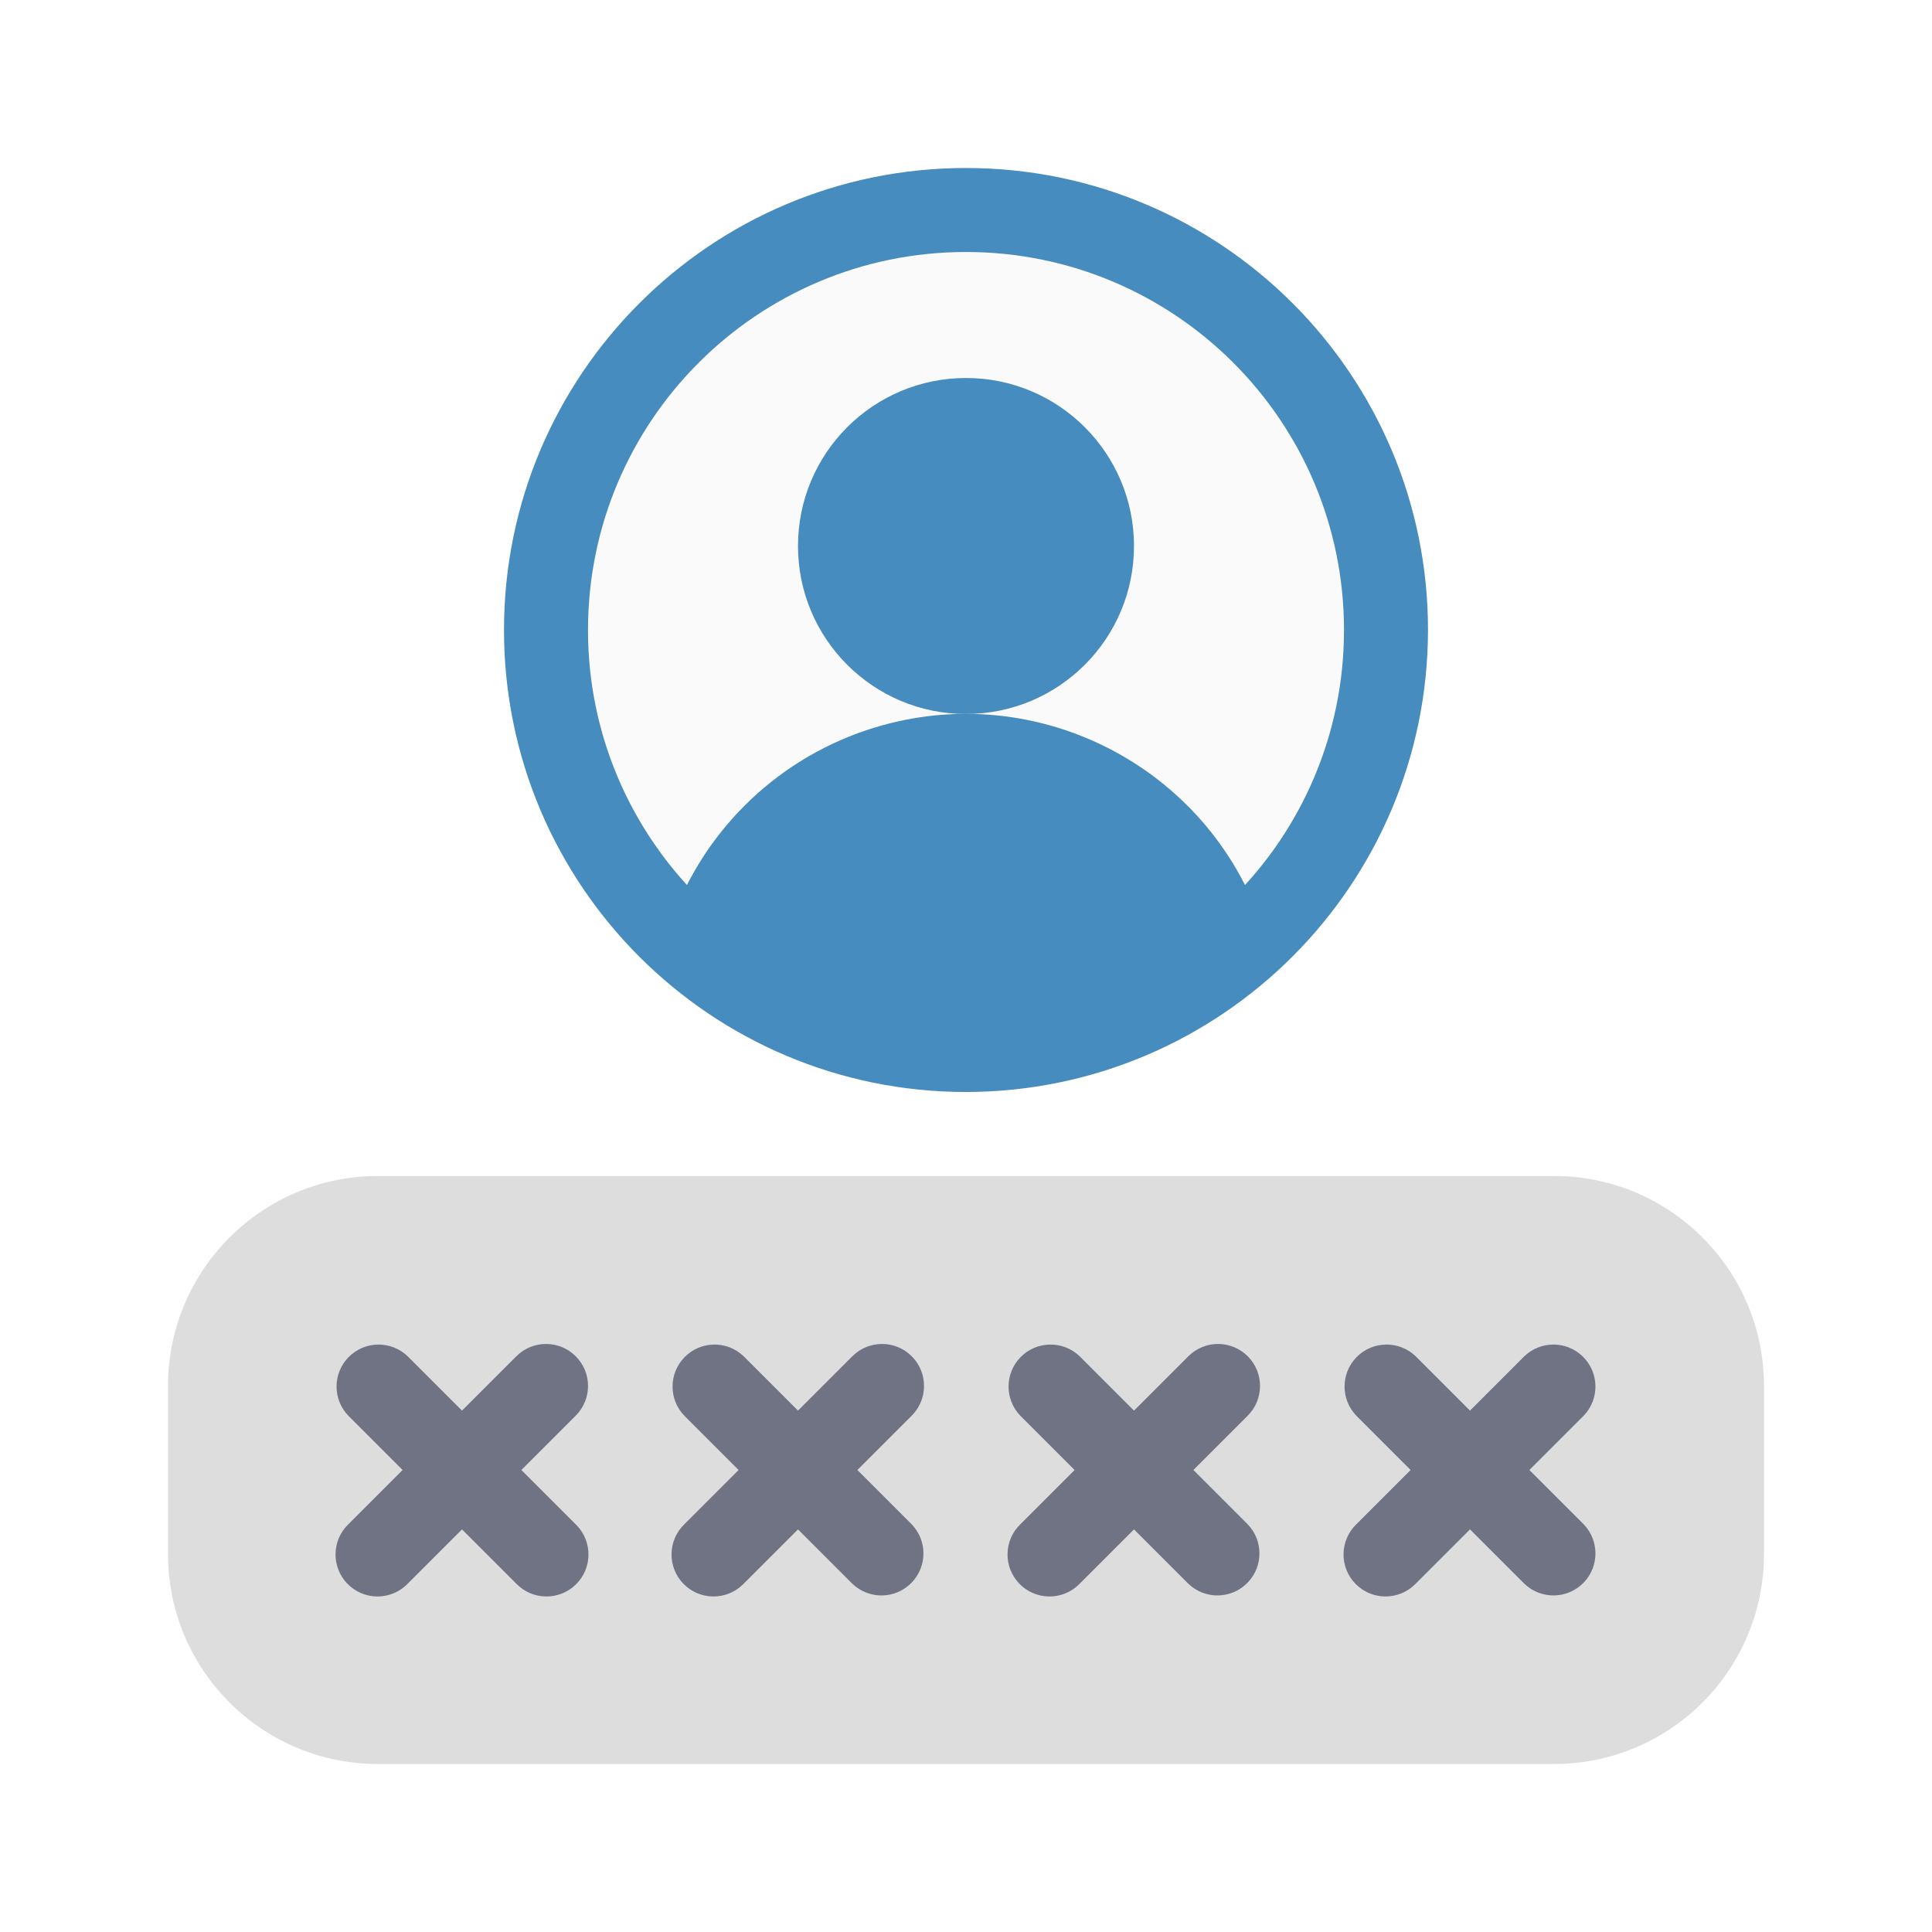
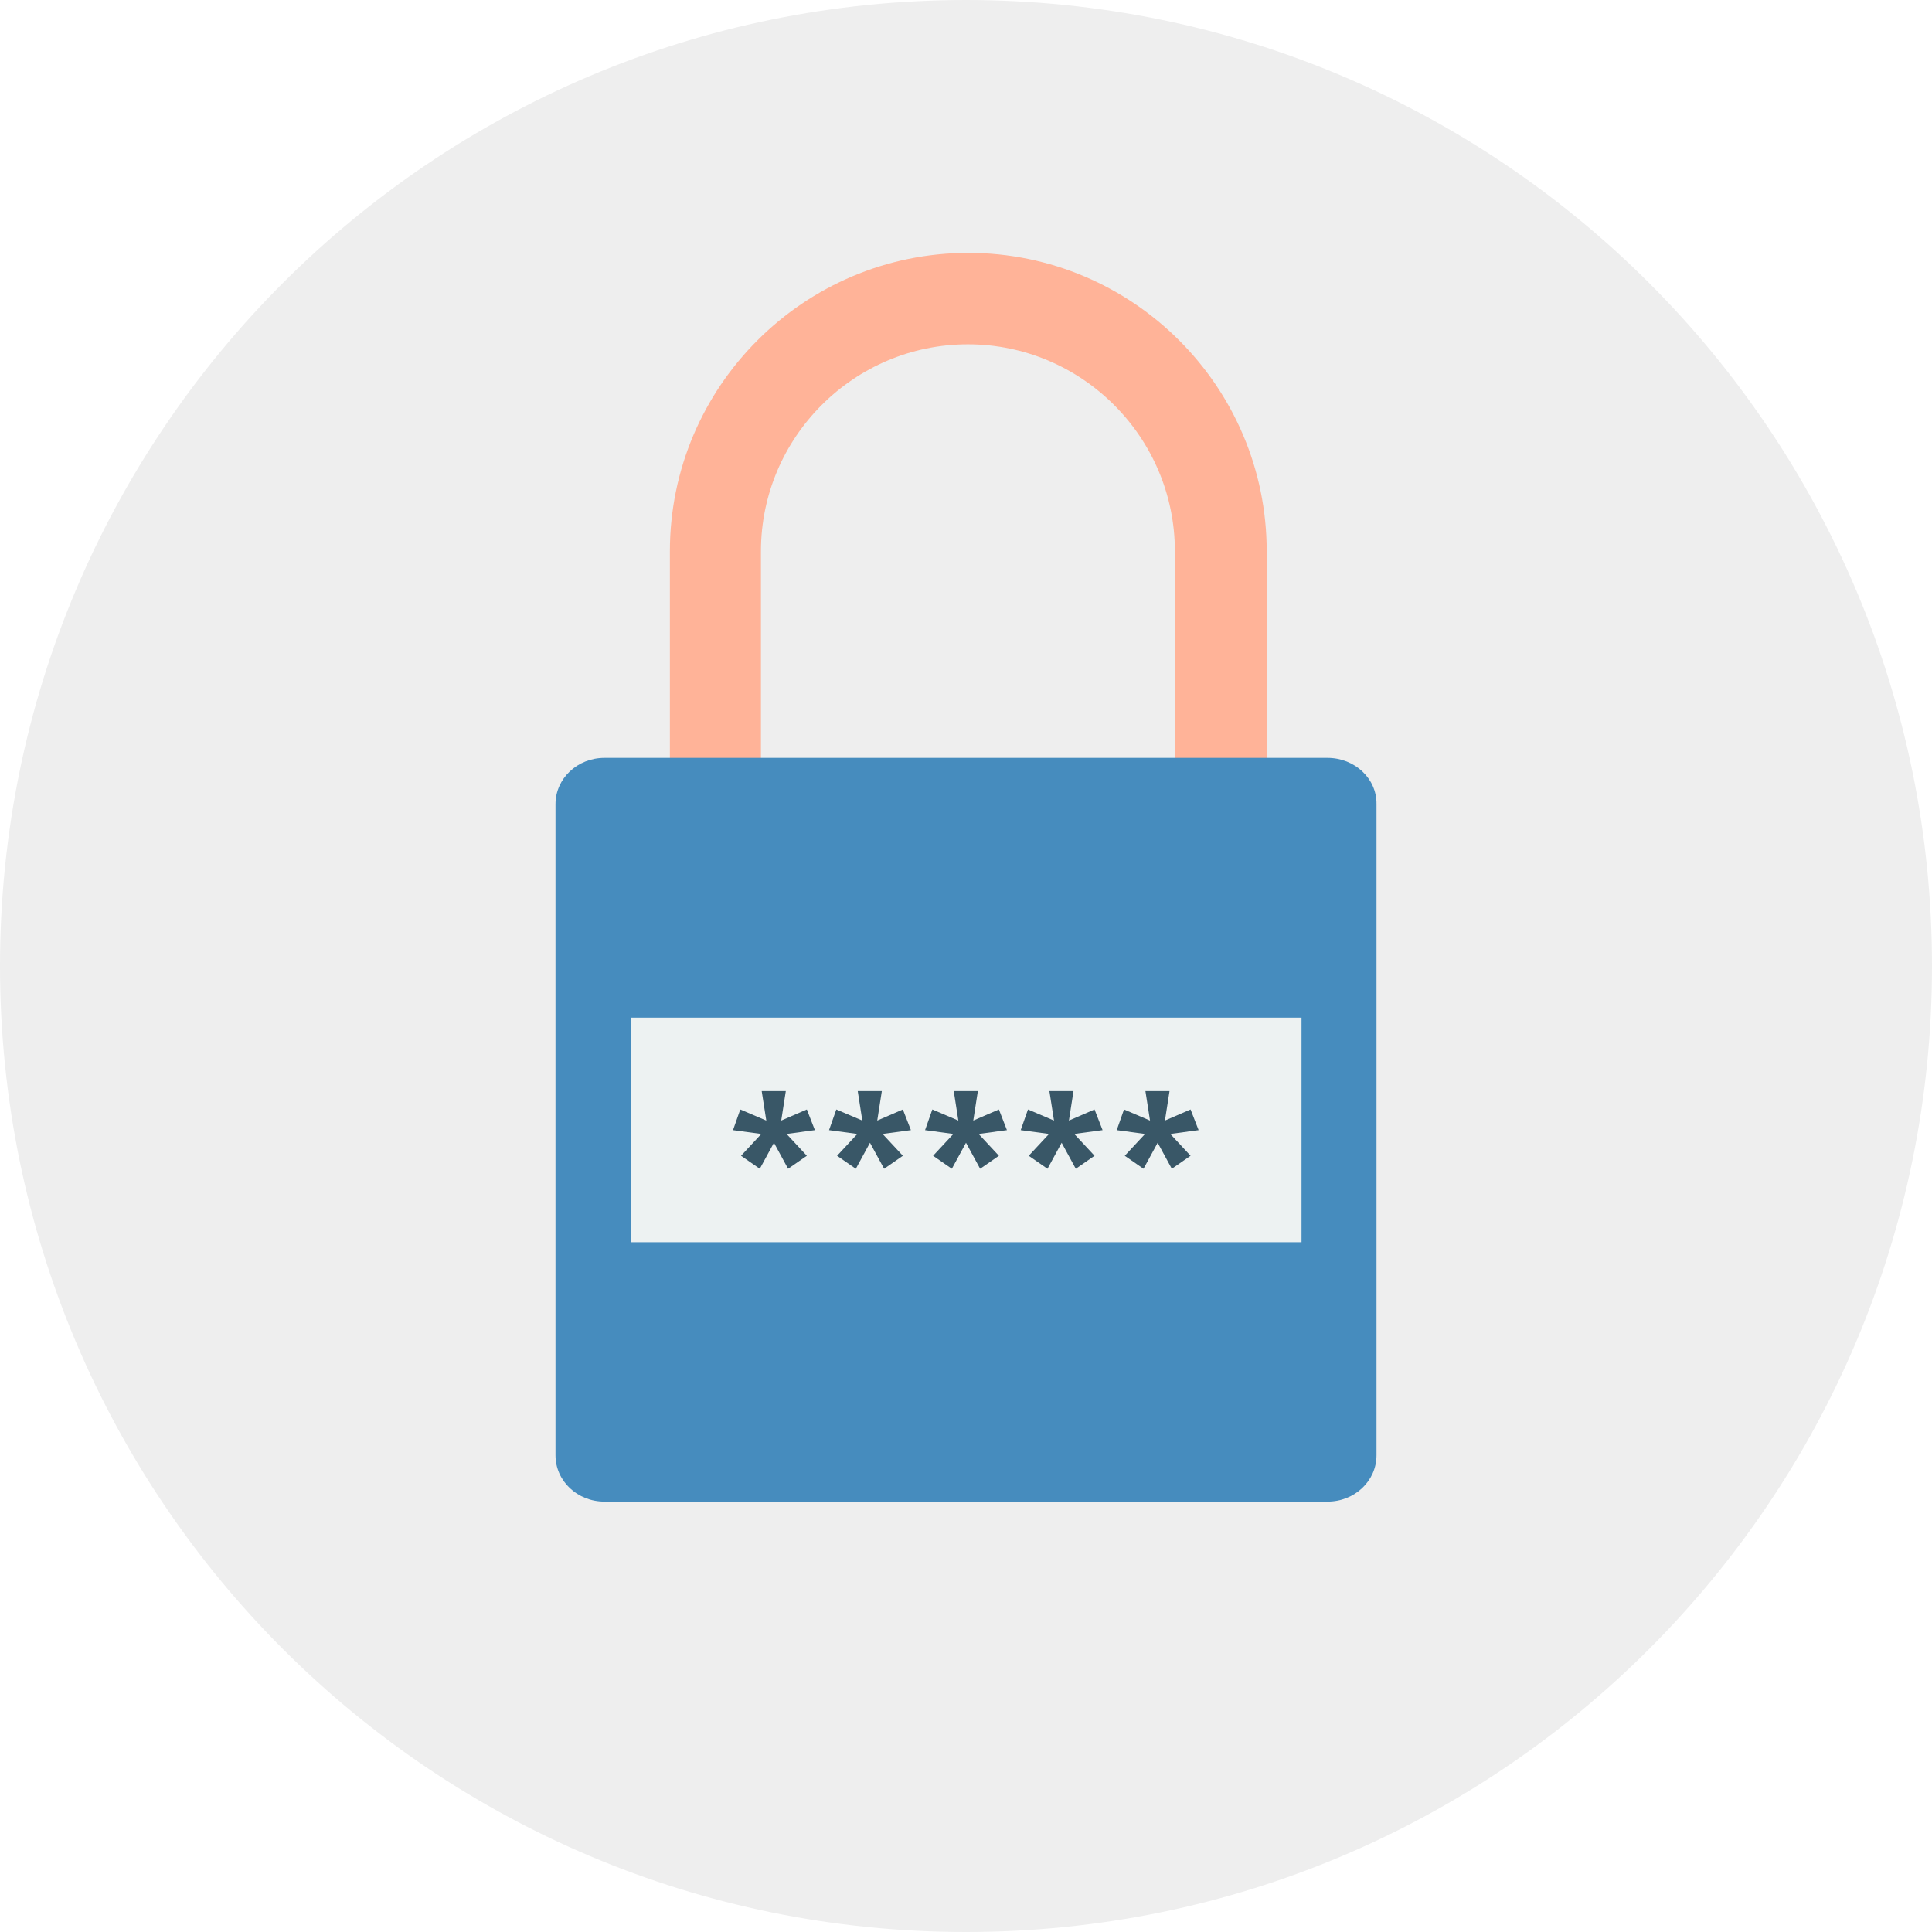
- <svg xmlns="http://www.w3.org/2000/svg" version="1.1" id="Capa_1" x="0px" y="0px" viewBox="0 0 490.667 490.667" style="enable-background:new 0 0 490.667 490.667;" xml:space="preserve">
-   <path style="fill:transparent;" d="M53.333,0h384c29.455,0,53.333,23.878,53.333,53.333v384c0,29.455-23.878,53.333-53.333,53.333h-384  C23.878,490.667,0,466.789,0,437.333v-384C0,23.878,23.878,0,53.333,0z" />
-   <path style="fill:#ddd;" d="M96,298.667h298.667C424.122,298.667,448,322.545,448,352v42.667  C448,424.122,424.122,448,394.667,448H96c-29.455,0-53.333-23.878-53.333-53.333V352C42.667,322.545,66.545,298.667,96,298.667z" />
-   <circle style="fill:#FAFAFA;" cx="245.333" cy="160" r="106.667" />
+ <svg xmlns="http://www.w3.org/2000/svg" version="1.1" id="Layer_1" x="0px" y="0px" viewBox="0 0 505 505" style="enable-background:new 0 0 505 505;" xml:space="preserve">
+   <circle style="fill:#eee;" cx="252.5" cy="252.5" r="252.5" />
+   <path style="fill:#ffb398;" d="M198.9,204.1v-60c0-29.8,24.3-54.1,54.1-54.1s54.1,24.3,54.1,54.1v60h24v-60c0-43-35-78-78-78  s-78,35-78,78v60H198.9z" />
+   <path style="fill:#468cbe;" d="M347,198.1H158c-7.1,0-12.8,5.4-12.8,12.1v170.2c0,6.7,5.7,12.1,12.8,12.1h189  c7.1,0,12.8-5.4,12.8-12.1V210.2C359.9,203.5,354.1,198.1,347,198.1z" />
+   <rect x="164.9" y="266" style="fill:#EDF2F2;" width="175.3" height="58.7" />
  <g>
-     <path style="fill:#468cbe;" d="M245.333,277.333C180.532,277.333,128,224.801,128,160S180.532,42.667,245.333,42.667   S362.667,95.199,362.667,160C362.584,224.767,310.101,277.251,245.333,277.333z M245.333,64c-53.019,0-96,42.981-96,96   s42.981,96,96,96s96-42.981,96-96S298.353,64,245.333,64z" />
-     <circle style="fill:#468cbe;" cx="245.333" cy="138.667" r="42.667" />
-     <path style="fill:#468cbe;" d="M245.333,266.667c28.264,0.031,55.377-11.191,75.349-31.189c-14-41.62-59.089-64.011-100.71-50.01   c-23.575,7.93-42.08,26.436-50.01,50.01C189.941,255.481,217.062,266.704,245.333,266.667z" />
-   </g>
-   <g>
-     <path style="fill:#707384" d="M146.219,344.448c-4.165-4.164-10.917-4.164-15.083,0l-13.803,13.803l-13.781-13.781   c-4.237-4.093-10.99-3.975-15.083,0.262c-3.993,4.134-3.993,10.687,0,14.821l13.781,13.781l-13.781,13.781   c-4.237,4.093-4.355,10.845-0.262,15.083c4.093,4.237,10.845,4.354,15.083,0.262c0.089-0.086,0.176-0.173,0.262-0.262   l13.781-13.781l13.781,13.781c4.093,4.237,10.845,4.354,15.083,0.262c4.237-4.093,4.354-10.845,0.262-15.083   c-0.086-0.089-0.173-0.176-0.262-0.262l-13.781-13.781l13.781-13.781c4.177-4.154,4.195-10.908,0.04-15.085   C146.231,344.461,146.225,344.454,146.219,344.448z" />
-     <path style="fill:#707384" d="M231.552,344.448c-4.165-4.164-10.917-4.164-15.083,0l-13.803,13.803l-13.781-13.781   c-4.237-4.093-10.99-3.975-15.083,0.262c-3.993,4.134-3.993,10.687,0,14.821l13.781,13.781l-13.781,13.781   c-4.237,4.093-4.355,10.845-0.262,15.083c4.093,4.237,10.845,4.354,15.083,0.262c0.089-0.086,0.176-0.173,0.262-0.262   l13.781-13.781l13.781,13.781c4.237,4.093,10.99,3.975,15.083-0.262c3.993-4.134,3.993-10.687,0-14.821l-13.781-13.781   l13.781-13.781c4.177-4.154,4.195-10.908,0.04-15.085C231.565,344.461,231.558,344.454,231.552,344.448z" />
-     <path style="fill:#707384" d="M316.885,344.448c-4.165-4.164-10.917-4.164-15.083,0L288,358.251l-13.781-13.781   c-4.237-4.093-10.99-3.975-15.083,0.262c-3.993,4.134-3.993,10.687,0,14.821l13.781,13.781l-13.781,13.781   c-4.237,4.093-4.355,10.845-0.262,15.083c4.093,4.237,10.845,4.354,15.083,0.262c0.089-0.086,0.176-0.173,0.262-0.262L288,388.416   l13.781,13.781c4.237,4.093,10.99,3.975,15.083-0.262c3.993-4.134,3.993-10.687,0-14.821l-13.781-13.781l13.781-13.781   c4.177-4.154,4.195-10.908,0.04-15.085C316.898,344.461,316.892,344.454,316.885,344.448z" />
-     <path style="fill:#707384" d="M388.416,373.333l13.781-13.781c4.093-4.237,3.976-10.99-0.261-15.083   c-4.134-3.993-10.688-3.993-14.821,0l-13.781,13.781l-13.781-13.781c-4.237-4.093-10.99-3.976-15.083,0.261   c-3.993,4.134-3.993,10.688,0,14.821l13.781,13.781l-13.781,13.781c-4.237,4.093-4.354,10.846-0.261,15.083   c4.093,4.237,10.846,4.354,15.083,0.261c0.089-0.086,0.176-0.173,0.261-0.261l13.781-13.781l13.781,13.781   c4.237,4.093,10.99,3.976,15.083-0.261c3.993-4.134,3.993-10.688,0-14.821L388.416,373.333z" />
+     <path style="fill:#395767;" d="M213,295.4l-7.4,1l5.3,5.7l-4.9,3.4l-3.7-6.8l-3.7,6.8l-4.9-3.4l5.3-5.7l-7.4-1l1.9-5.4l6.8,2.9   l-1.2-7.7h6.3l-1.2,7.7l6.7-2.9L213,295.4z" />
+     <path style="fill:#395767;" d="M238.1,295.4l-7.4,1l5.3,5.7l-4.9,3.4l-3.7-6.8l-3.7,6.8l-4.9-3.4l5.3-5.7l-7.4-1l1.9-5.4l6.8,2.9   l-1.2-7.7h6.3l-1.2,7.7l6.7-2.9L238.1,295.4z" />
+     <path style="fill:#395767;" d="M263.2,295.4l-7.4,1l5.3,5.7l-4.9,3.4l-3.7-6.8l-3.7,6.8l-4.9-3.4l5.3-5.7l-7.4-1l1.9-5.4l6.8,2.9   l-1.2-7.7h6.3l-1.2,7.7l6.7-2.9L263.2,295.4z" />
+     <path style="fill:#395767;" d="M288.2,295.4l-7.4,1l5.3,5.7l-4.9,3.4l-3.7-6.8l-3.7,6.8l-4.9-3.4l5.3-5.7l-7.4-1l1.9-5.4l6.8,2.9   l-1.2-7.7h6.3l-1.2,7.7l6.7-2.9L288.2,295.4z" />
+     <path style="fill:#395767;" d="M313.3,295.4l-7.4,1l5.3,5.7l-4.9,3.4l-3.7-6.8l-3.7,6.8l-4.9-3.4l5.3-5.7l-7.4-1l1.9-5.4l6.8,2.9   l-1.2-7.7h6.3l-1.2,7.7l6.7-2.9L313.3,295.4z" />
  </g>
  <g>
</g>
  <g>
</g>
  <g>
</g>
  <g>
</g>
  <g>
</g>
  <g>
</g>
  <g>
</g>
  <g>
</g>
  <g>
</g>
  <g>
</g>
  <g>
</g>
  <g>
</g>
  <g>
</g>
  <g>
</g>
  <g>
</g>
</svg>
